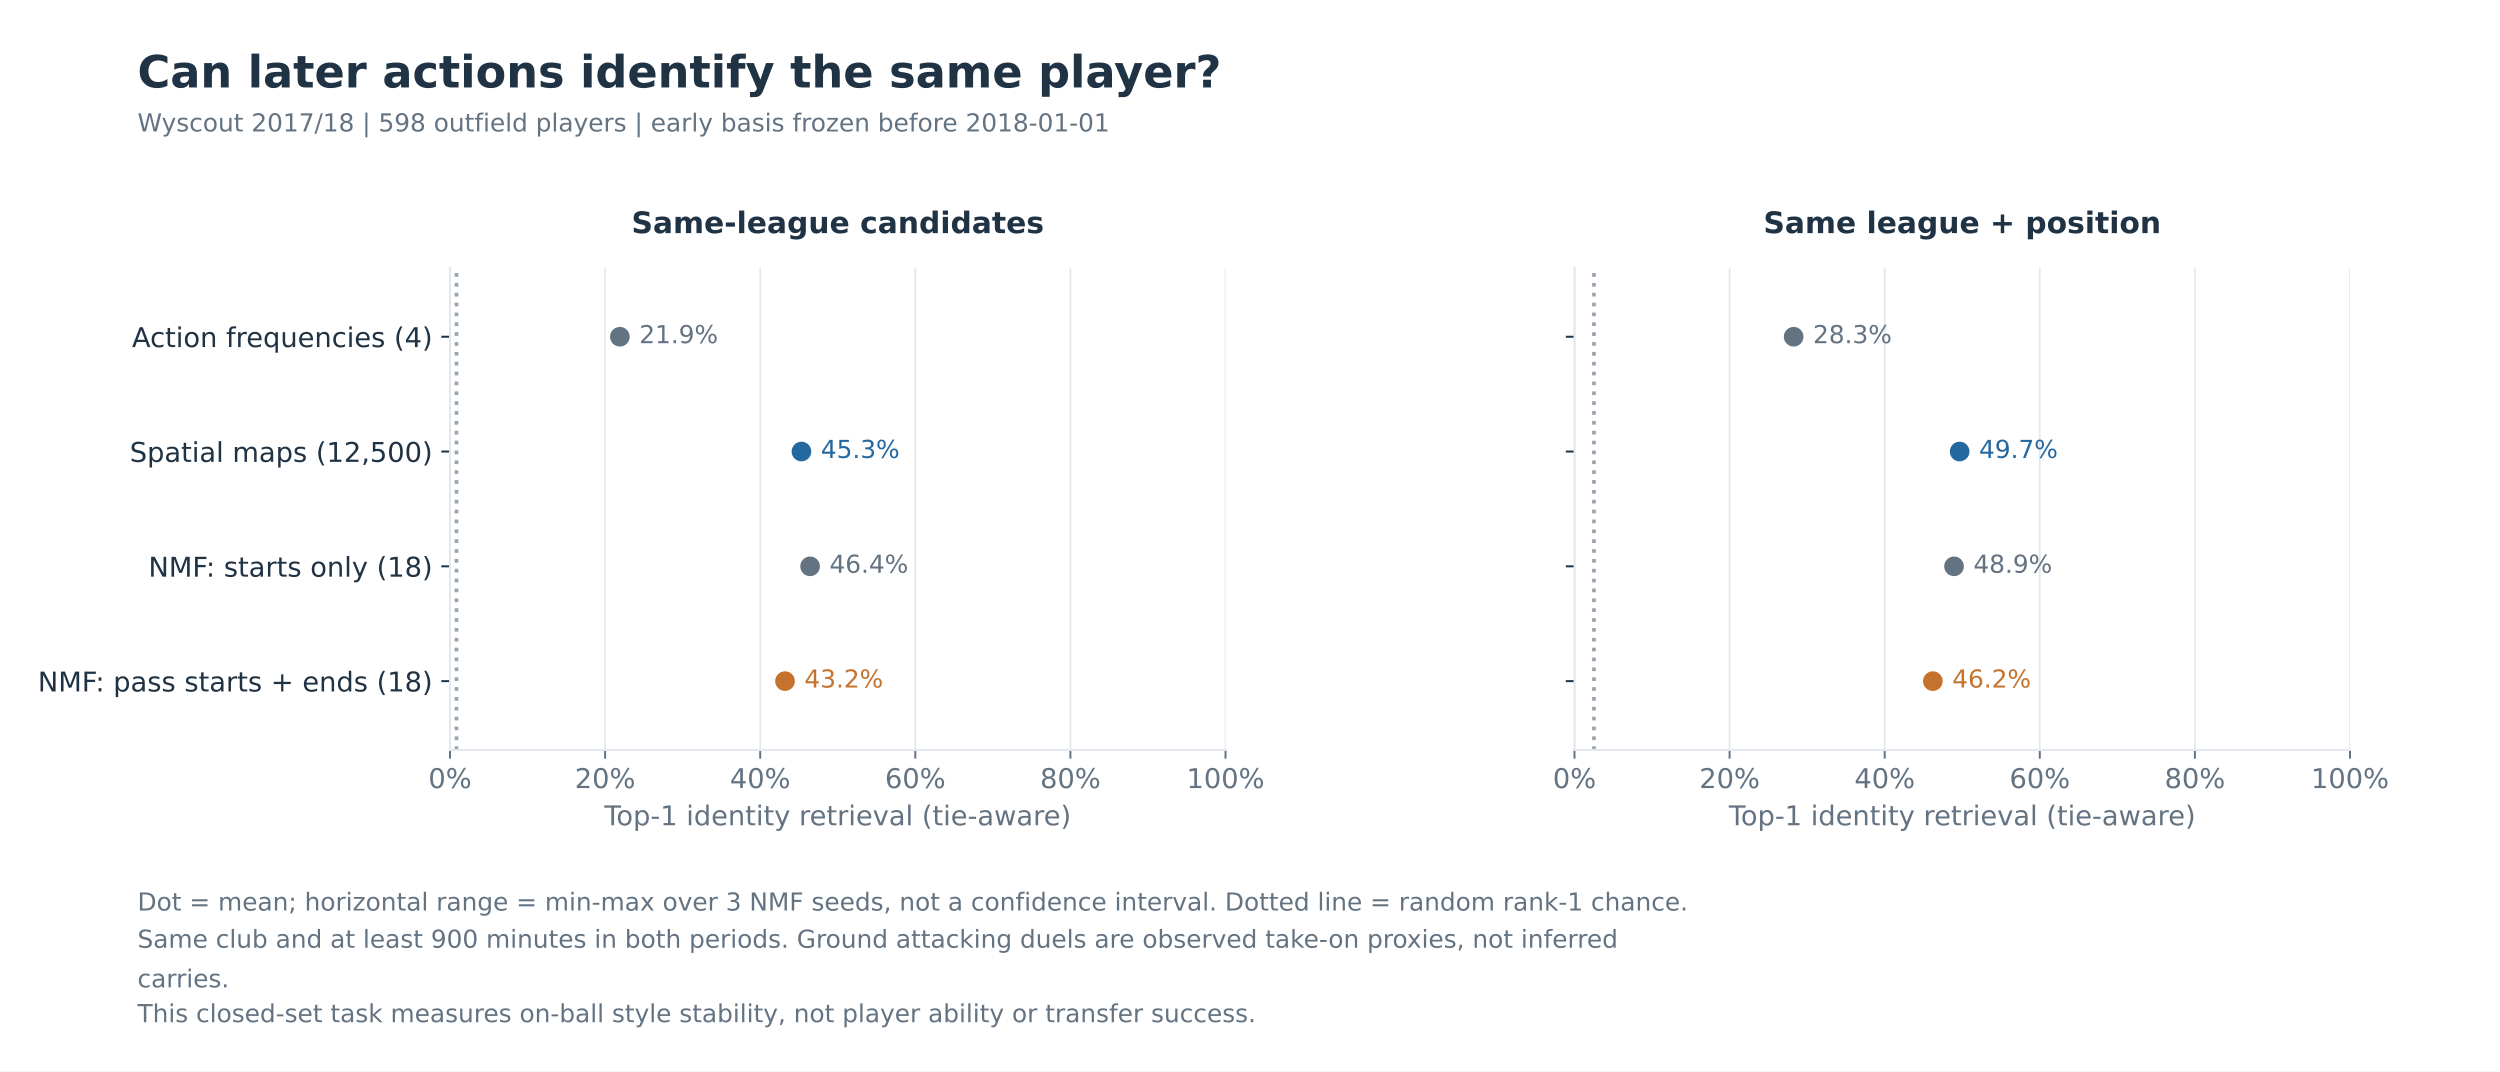
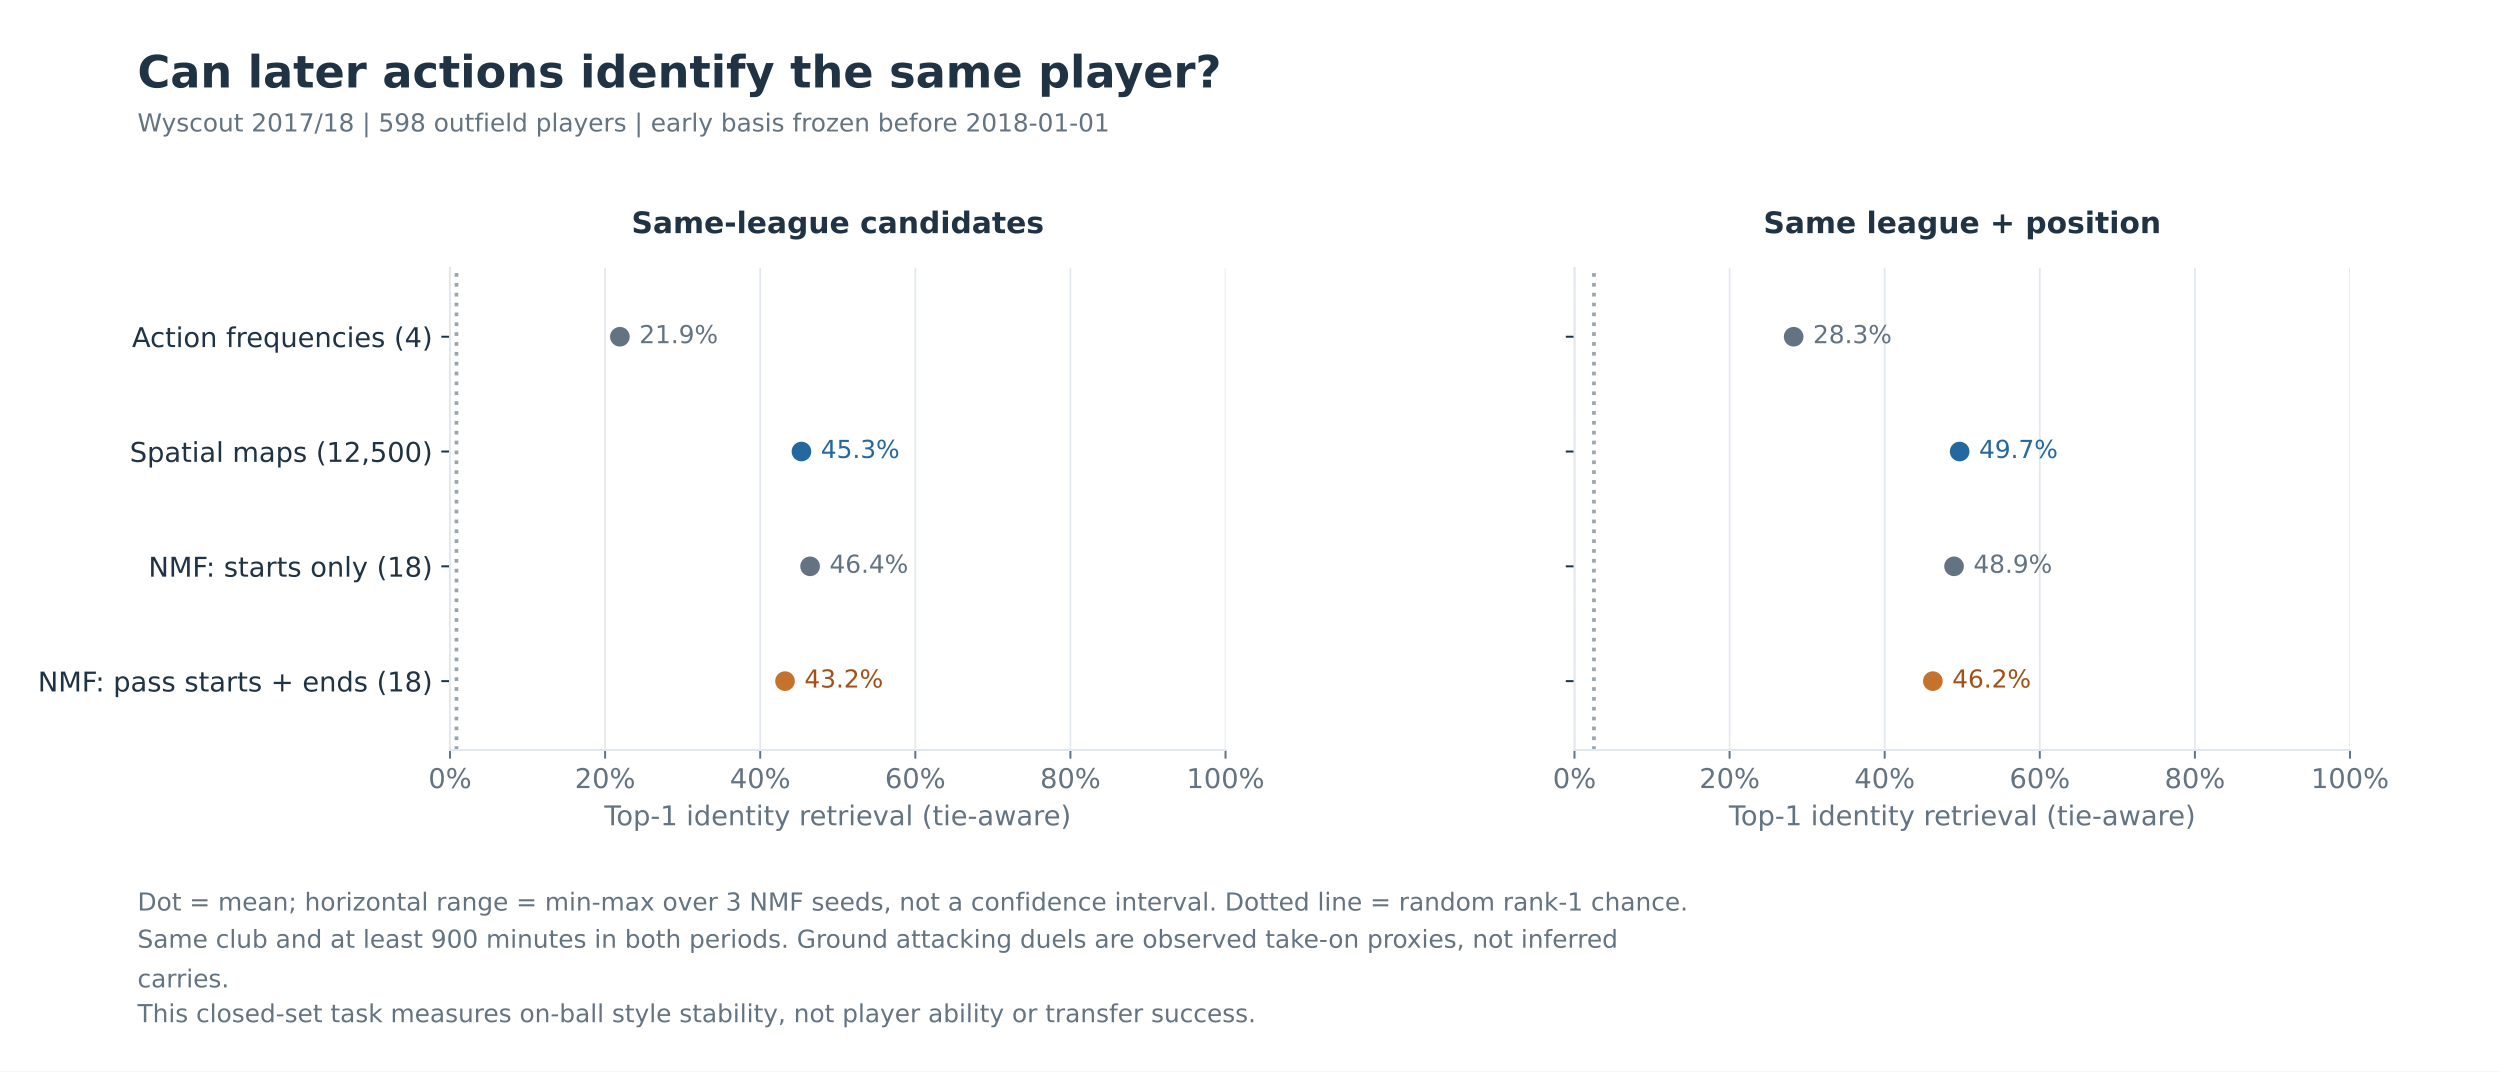
<svg xmlns="http://www.w3.org/2000/svg" xmlns:xlink="http://www.w3.org/1999/xlink" width="1008pt" height="432pt" viewBox="0 0 1008 432" version="1.1" role="img" aria-labelledby="figure-figure-1-title figure-figure-1-desc">
  <defs>
    <style type="text/css">*{stroke-linejoin: round; stroke-linecap: butt}</style>
  </defs>
  <g id="figure_1">
    <g id="patch_1">
      <path d="M 0 432  L 1008 432  L 1008 0  L 0 0  z " style="fill: #ffffff" />
    </g>
    <g id="axes_1">
      <g id="patch_2">
        <path d="M 181.44 302.4  L 494.126 302.4  L 494.126 108  L 181.44 108  z " style="fill: #ffffff" />
      </g>
      <g id="matplotlib.axis_1">
        <g id="xtick_1">
          <g id="line2d_1">
            <path d="M 181.44 302.4  L 181.44 108  " clip-path="url(#p95c1ae243a)" style="fill: none; stroke: #e2e8ee; stroke-width: 0.7; stroke-linecap: square" />
          </g>
          <g id="line2d_2">
            <defs>
              <path id="mc0f8f0dd04" d="M 0 0  L 0 3.5  " style="stroke: #647382; stroke-width: 0.8" />
            </defs>
            <g>
              <use xlink:href="#mc0f8f0dd04" x="181.44" y="302.4" style="fill: #647382; stroke: #647382; stroke-width: 0.8" />
            </g>
          </g>
          <g id="text_1">
            <text style="font-size: 11px; font-family: 'DejaVu Sans'; text-anchor: middle; fill: #647382" x="181.44" y="317.757" transform="rotate(-0 181.44 317.7574)">0%</text>
          </g>
        </g>
        <g id="xtick_2">
          <g id="line2d_3">
            <path d="M 243.977 302.4  L 243.977 108  " clip-path="url(#p95c1ae243a)" style="fill: none; stroke: #e2e8ee; stroke-width: 0.7; stroke-linecap: square" />
          </g>
          <g id="line2d_4">
            <g>
              <use xlink:href="#mc0f8f0dd04" x="243.977" y="302.4" style="fill: #647382; stroke: #647382; stroke-width: 0.8" />
            </g>
          </g>
          <g id="text_2">
            <text style="font-size: 11px; font-family: 'DejaVu Sans'; text-anchor: middle; fill: #647382" x="243.977" y="317.757" transform="rotate(-0 243.9771 317.7574)">20%</text>
          </g>
        </g>
        <g id="xtick_3">
          <g id="line2d_5">
            <path d="M 306.514 302.4  L 306.514 108  " clip-path="url(#p95c1ae243a)" style="fill: none; stroke: #e2e8ee; stroke-width: 0.7; stroke-linecap: square" />
          </g>
          <g id="line2d_6">
            <g>
              <use xlink:href="#mc0f8f0dd04" x="306.514" y="302.4" style="fill: #647382; stroke: #647382; stroke-width: 0.8" />
            </g>
          </g>
          <g id="text_3">
            <text style="font-size: 11px; font-family: 'DejaVu Sans'; text-anchor: middle; fill: #647382" x="306.514" y="317.757" transform="rotate(-0 306.5143 317.7574)">40%</text>
          </g>
        </g>
        <g id="xtick_4">
          <g id="line2d_7">
            <path d="M 369.051 302.4  L 369.051 108  " clip-path="url(#p95c1ae243a)" style="fill: none; stroke: #e2e8ee; stroke-width: 0.7; stroke-linecap: square" />
          </g>
          <g id="line2d_8">
            <g>
              <use xlink:href="#mc0f8f0dd04" x="369.051" y="302.4" style="fill: #647382; stroke: #647382; stroke-width: 0.8" />
            </g>
          </g>
          <g id="text_4">
            <text style="font-size: 11px; font-family: 'DejaVu Sans'; text-anchor: middle; fill: #647382" x="369.051" y="317.757" transform="rotate(-0 369.0514 317.7574)">60%</text>
          </g>
        </g>
        <g id="xtick_5">
          <g id="line2d_9">
            <path d="M 431.589 302.4  L 431.589 108  " clip-path="url(#p95c1ae243a)" style="fill: none; stroke: #e2e8ee; stroke-width: 0.7; stroke-linecap: square" />
          </g>
          <g id="line2d_10">
            <g>
              <use xlink:href="#mc0f8f0dd04" x="431.589" y="302.4" style="fill: #647382; stroke: #647382; stroke-width: 0.8" />
            </g>
          </g>
          <g id="text_5">
            <text style="font-size: 11px; font-family: 'DejaVu Sans'; text-anchor: middle; fill: #647382" x="431.589" y="317.757" transform="rotate(-0 431.5886 317.7574)">80%</text>
          </g>
        </g>
        <g id="xtick_6">
          <g id="line2d_11">
            <path d="M 494.126 302.4  L 494.126 108  " clip-path="url(#p95c1ae243a)" style="fill: none; stroke: #e2e8ee; stroke-width: 0.7; stroke-linecap: square" />
          </g>
          <g id="line2d_12">
            <g>
              <use xlink:href="#mc0f8f0dd04" x="494.126" y="302.4" style="fill: #647382; stroke: #647382; stroke-width: 0.8" />
            </g>
          </g>
          <g id="text_6">
            <text style="font-size: 11px; font-family: 'DejaVu Sans'; text-anchor: middle; fill: #647382" x="494.126" y="317.757" transform="rotate(-0 494.1257 317.7574)">100%</text>
          </g>
        </g>
        <g id="text_7">
          <text style="font-size: 11px; font-family: 'DejaVu Sans'; text-anchor: middle; fill: #647382" x="337.783" y="332.758" transform="rotate(-0 337.7829 332.7583)">Top-1 identity retrieval (tie-aware)</text>
        </g>
      </g>
      <g id="matplotlib.axis_2">
        <g id="ytick_1">
          <g id="line2d_13">
            <defs>
              <path id="mfb35c8dac6" d="M 0 0  L -3.5 0  " style="stroke: #203344; stroke-width: 0.8" />
            </defs>
            <g>
              <use xlink:href="#mfb35c8dac6" x="181.44" y="135.771" style="fill: #203344; stroke: #203344; stroke-width: 0.8" />
            </g>
          </g>
          <g id="text_8">
            <text style="font-size: 11px; font-family: 'DejaVu Sans'; text-anchor: end; fill: #203344" x="174.44" y="139.951" transform="rotate(-0 174.44 139.9506)">Action frequencies (4)</text>
          </g>
        </g>
        <g id="ytick_2">
          <g id="line2d_14">
            <g>
              <use xlink:href="#mfb35c8dac6" x="181.44" y="182.057" style="fill: #203344; stroke: #203344; stroke-width: 0.8" />
            </g>
          </g>
          <g id="text_9">
            <text style="font-size: 11px; font-family: 'DejaVu Sans'; text-anchor: end; fill: #203344" x="174.44" y="186.236" transform="rotate(-0 174.44 186.2363)">Spatial maps (12,500)</text>
          </g>
        </g>
        <g id="ytick_3">
          <g id="line2d_15">
            <g>
              <use xlink:href="#mfb35c8dac6" x="181.44" y="228.343" style="fill: #203344; stroke: #203344; stroke-width: 0.8" />
            </g>
          </g>
          <g id="text_10">
            <text style="font-size: 11px; font-family: 'DejaVu Sans'; text-anchor: end; fill: #203344" x="174.44" y="232.522" transform="rotate(-0 174.44 232.522)">NMF: starts only (18)</text>
          </g>
        </g>
        <g id="ytick_4">
          <g id="line2d_16">
            <g>
              <use xlink:href="#mfb35c8dac6" x="181.44" y="274.629" style="fill: #203344; stroke: #203344; stroke-width: 0.8" />
            </g>
          </g>
          <g id="text_11">
            <text style="font-size: 11px; font-family: 'DejaVu Sans'; text-anchor: end; fill: #203344" x="174.44" y="278.808" transform="rotate(-0 174.44 278.8077)">NMF: pass starts + ends (18)</text>
          </g>
        </g>
      </g>
      <g id="line2d_17">
        <path d="M 249.938 135.771  L 249.938 135.771  " clip-path="url(#p95c1ae243a)" style="fill: none; stroke: #647382; stroke-width: 2.5; stroke-linecap: square" />
      </g>
      <g id="line2d_18">
        <path d="M 323.142 182.057  L 323.142 182.057  " clip-path="url(#p95c1ae243a)" style="fill: none; stroke: #2468a0; stroke-width: 2.5; stroke-linecap: square" />
      </g>
      <g id="line2d_19">
        <path d="M 326.279 228.343  L 327.325 228.343  " clip-path="url(#p95c1ae243a)" style="fill: none; stroke: #647382; stroke-width: 2.5; stroke-linecap: square" />
      </g>
      <g id="line2d_20">
        <path d="M 316.345 274.629  L 316.867 274.629  " clip-path="url(#p95c1ae243a)" style="fill: none; stroke: #c5722c; stroke-width: 2.5; stroke-linecap: square" />
      </g>
      <g id="line2d_21">
        <path d="M 184.054 302.4  L 184.054 108  " clip-path="url(#p95c1ae243a)" style="fill: none; stroke-dasharray: 1.5,2.475; stroke-dashoffset: 0; stroke: #98a5b1; stroke-width: 1.5" />
      </g>
      <g id="patch_3">
        <path d="M 181.44 302.4  L 181.44 108  " style="fill: none; stroke: #e2e8ee; stroke-width: 0.8; stroke-linejoin: miter; stroke-linecap: square" />
      </g>
      <g id="patch_4">
        <path d="M 181.44 302.4  L 494.126 302.4  " style="fill: none; stroke: #e2e8ee; stroke-width: 0.8; stroke-linejoin: miter; stroke-linecap: square" />
      </g>
      <g id="PathCollection_1">
        <defs>
          <path id="mf4a8342c1a" d="M 0 3.464  C 0.919 3.464 1.8 3.099 2.449 2.449  C 3.099 1.8 3.464 0.919 3.464 0  C 3.464 -0.919 3.099 -1.8 2.449 -2.449  C 1.8 -3.099 0.919 -3.464 0 -3.464  C -0.919 -3.464 -1.8 -3.099 -2.449 -2.449  C -3.099 -1.8 -3.464 -0.919 -3.464 0  C -3.464 0.919 -3.099 1.8 -2.449 2.449  C -1.8 3.099 -0.919 3.464 0 3.464  z " style="stroke: #647382" />
        </defs>
        <g clip-path="url(#p95c1ae243a)">
          <use xlink:href="#mf4a8342c1a" x="249.938" y="135.771" style="fill: #647382; stroke: #647382" />
        </g>
      </g>
      <g id="text_12">
        <text style="font-size: 10px; font-family: 'DejaVu Sans'; text-anchor: start; fill: #647382" x="257.755" y="138.369" transform="rotate(-0 257.7552 138.3691)">21.9%</text>
      </g>
      <g id="PathCollection_2">
        <defs>
          <path id="mc177033411" d="M 0 3.464  C 0.919 3.464 1.8 3.099 2.449 2.449  C 3.099 1.8 3.464 0.919 3.464 0  C 3.464 -0.919 3.099 -1.8 2.449 -2.449  C 1.8 -3.099 0.919 -3.464 0 -3.464  C -0.919 -3.464 -1.8 -3.099 -2.449 -2.449  C -3.099 -1.8 -3.464 -0.919 -3.464 0  C -3.464 0.919 -3.099 1.8 -2.449 2.449  C -1.8 3.099 -0.919 3.464 0 3.464  z " style="stroke: #2468a0" />
        </defs>
        <g clip-path="url(#p95c1ae243a)">
          <use xlink:href="#mc177033411" x="323.142" y="182.057" style="fill: #2468a0; stroke: #2468a0" />
        </g>
      </g>
      <g id="text_13">
        <text style="font-size: 10px; font-family: 'DejaVu Sans'; text-anchor: start; fill: #2468a0" x="330.959" y="184.655" transform="rotate(-0 330.9592 184.6548)">45.3%</text>
      </g>
      <g id="PathCollection_3">
        <g clip-path="url(#p95c1ae243a)">
          <use xlink:href="#mf4a8342c1a" x="326.628" y="228.343" style="fill: #647382; stroke: #647382" />
        </g>
      </g>
      <g id="text_14">
        <text style="font-size: 10px; font-family: 'DejaVu Sans'; text-anchor: start; fill: #647382" x="334.445" y="230.941" transform="rotate(-0 334.4451 230.9405)">46.4%</text>
      </g>
      <g id="PathCollection_4">
        <defs>
          <path id="m46a94e1d7c" d="M 0 3.464  C 0.919 3.464 1.8 3.099 2.449 2.449  C 3.099 1.8 3.464 0.919 3.464 0  C 3.464 -0.919 3.099 -1.8 2.449 -2.449  C 1.8 -3.099 0.919 -3.464 0 -3.464  C -0.919 -3.464 -1.8 -3.099 -2.449 -2.449  C -3.099 -1.8 -3.464 -0.919 -3.464 0  C -3.464 0.919 -3.099 1.8 -2.449 2.449  C -1.8 3.099 -0.919 3.464 0 3.464  z " style="stroke: #c5722c" />
        </defs>
        <g clip-path="url(#p95c1ae243a)">
          <use xlink:href="#m46a94e1d7c" x="316.519" y="274.629" style="fill: #c5722c; stroke: #c5722c" />
        </g>
      </g>
      <g id="text_15">
-         <text style="font-size: 10px; font-family: 'DejaVu Sans'; text-anchor: start; fill: #c5722c" x="324.336" y="277.226" transform="rotate(-0 324.336 277.2262)">43.2%</text>
+         <text style="font-size: 10px; font-family: 'DejaVu Sans'; text-anchor: start; fill: #a34f15" x="324.336" y="277.226" transform="rotate(-0 324.336 277.2262)">43.2%</text>
      </g>
      <g id="text_16">
        <text style="font-weight: 700; font-size: 12px; font-family: 'DejaVu Sans'; text-anchor: middle; fill: #203344" x="337.783" y="94" transform="rotate(-0 337.7829 94)">Same-league candidates</text>
      </g>
    </g>
    <g id="axes_2">
      <g id="patch_5">
        <path d="M 634.834 302.4  L 947.52 302.4  L 947.52 108  L 634.834 108  z " style="fill: #ffffff" />
      </g>
      <g id="matplotlib.axis_3">
        <g id="xtick_7">
          <g id="line2d_22">
            <path d="M 634.834 302.4  L 634.834 108  " clip-path="url(#p6c2988d410)" style="fill: none; stroke: #e2e8ee; stroke-width: 0.7; stroke-linecap: square" />
          </g>
          <g id="line2d_23">
            <g>
              <use xlink:href="#mc0f8f0dd04" x="634.834" y="302.4" style="fill: #647382; stroke: #647382; stroke-width: 0.8" />
            </g>
          </g>
          <g id="text_17">
            <text style="font-size: 11px; font-family: 'DejaVu Sans'; text-anchor: middle; fill: #647382" x="634.834" y="317.757" transform="rotate(-0 634.8343 317.7574)">0%</text>
          </g>
        </g>
        <g id="xtick_8">
          <g id="line2d_24">
            <path d="M 697.371 302.4  L 697.371 108  " clip-path="url(#p6c2988d410)" style="fill: none; stroke: #e2e8ee; stroke-width: 0.7; stroke-linecap: square" />
          </g>
          <g id="line2d_25">
            <g>
              <use xlink:href="#mc0f8f0dd04" x="697.371" y="302.4" style="fill: #647382; stroke: #647382; stroke-width: 0.8" />
            </g>
          </g>
          <g id="text_18">
            <text style="font-size: 11px; font-family: 'DejaVu Sans'; text-anchor: middle; fill: #647382" x="697.371" y="317.757" transform="rotate(-0 697.3714 317.7574)">20%</text>
          </g>
        </g>
        <g id="xtick_9">
          <g id="line2d_26">
            <path d="M 759.909 302.4  L 759.909 108  " clip-path="url(#p6c2988d410)" style="fill: none; stroke: #e2e8ee; stroke-width: 0.7; stroke-linecap: square" />
          </g>
          <g id="line2d_27">
            <g>
              <use xlink:href="#mc0f8f0dd04" x="759.909" y="302.4" style="fill: #647382; stroke: #647382; stroke-width: 0.8" />
            </g>
          </g>
          <g id="text_19">
            <text style="font-size: 11px; font-family: 'DejaVu Sans'; text-anchor: middle; fill: #647382" x="759.909" y="317.757" transform="rotate(-0 759.9086 317.7574)">40%</text>
          </g>
        </g>
        <g id="xtick_10">
          <g id="line2d_28">
            <path d="M 822.446 302.4  L 822.446 108  " clip-path="url(#p6c2988d410)" style="fill: none; stroke: #e2e8ee; stroke-width: 0.7; stroke-linecap: square" />
          </g>
          <g id="line2d_29">
            <g>
              <use xlink:href="#mc0f8f0dd04" x="822.446" y="302.4" style="fill: #647382; stroke: #647382; stroke-width: 0.8" />
            </g>
          </g>
          <g id="text_20">
            <text style="font-size: 11px; font-family: 'DejaVu Sans'; text-anchor: middle; fill: #647382" x="822.446" y="317.757" transform="rotate(-0 822.4457 317.7574)">60%</text>
          </g>
        </g>
        <g id="xtick_11">
          <g id="line2d_30">
            <path d="M 884.983 302.4  L 884.983 108  " clip-path="url(#p6c2988d410)" style="fill: none; stroke: #e2e8ee; stroke-width: 0.7; stroke-linecap: square" />
          </g>
          <g id="line2d_31">
            <g>
              <use xlink:href="#mc0f8f0dd04" x="884.983" y="302.4" style="fill: #647382; stroke: #647382; stroke-width: 0.8" />
            </g>
          </g>
          <g id="text_21">
            <text style="font-size: 11px; font-family: 'DejaVu Sans'; text-anchor: middle; fill: #647382" x="884.983" y="317.757" transform="rotate(-0 884.9829 317.7574)">80%</text>
          </g>
        </g>
        <g id="xtick_12">
          <g id="line2d_32">
            <path d="M 947.52 302.4  L 947.52 108  " clip-path="url(#p6c2988d410)" style="fill: none; stroke: #e2e8ee; stroke-width: 0.7; stroke-linecap: square" />
          </g>
          <g id="line2d_33">
            <g>
              <use xlink:href="#mc0f8f0dd04" x="947.52" y="302.4" style="fill: #647382; stroke: #647382; stroke-width: 0.8" />
            </g>
          </g>
          <g id="text_22">
            <text style="font-size: 11px; font-family: 'DejaVu Sans'; text-anchor: middle; fill: #647382" x="947.52" y="317.757" transform="rotate(-0 947.52 317.7574)">100%</text>
          </g>
        </g>
        <g id="text_23">
          <text style="font-size: 11px; font-family: 'DejaVu Sans'; text-anchor: middle; fill: #647382" x="791.177" y="332.758" transform="rotate(-0 791.1771 332.7583)">Top-1 identity retrieval (tie-aware)</text>
        </g>
      </g>
      <g id="matplotlib.axis_4">
        <g id="ytick_5">
          <g id="line2d_34">
            <g>
              <use xlink:href="#mfb35c8dac6" x="634.834" y="135.771" style="fill: #203344; stroke: #203344; stroke-width: 0.8" />
            </g>
          </g>
        </g>
        <g id="ytick_6">
          <g id="line2d_35">
            <g>
              <use xlink:href="#mfb35c8dac6" x="634.834" y="182.057" style="fill: #203344; stroke: #203344; stroke-width: 0.8" />
            </g>
          </g>
        </g>
        <g id="ytick_7">
          <g id="line2d_36">
            <g>
              <use xlink:href="#mfb35c8dac6" x="634.834" y="228.343" style="fill: #203344; stroke: #203344; stroke-width: 0.8" />
            </g>
          </g>
        </g>
        <g id="ytick_8">
          <g id="line2d_37">
            <g>
              <use xlink:href="#mfb35c8dac6" x="634.834" y="274.629" style="fill: #203344; stroke: #203344; stroke-width: 0.8" />
            </g>
          </g>
        </g>
      </g>
      <g id="line2d_38">
        <path d="M 723.202 135.771  L 723.202 135.771  " clip-path="url(#p6c2988d410)" style="fill: none; stroke: #647382; stroke-width: 2.5; stroke-linecap: square" />
      </g>
      <g id="line2d_39">
        <path d="M 790.131 182.057  L 790.131 182.057  " clip-path="url(#p6c2988d410)" style="fill: none; stroke: #2468a0; stroke-width: 2.5; stroke-linecap: square" />
      </g>
      <g id="line2d_40">
        <path d="M 787.517 228.343  L 788.04 228.343  " clip-path="url(#p6c2988d410)" style="fill: none; stroke: #647382; stroke-width: 2.5; stroke-linecap: square" />
      </g>
      <g id="line2d_41">
        <path d="M 777.582 274.629  L 780.197 274.629  " clip-path="url(#p6c2988d410)" style="fill: none; stroke: #c5722c; stroke-width: 2.5; stroke-linecap: square" />
      </g>
      <g id="line2d_42">
        <path d="M 642.678 302.4  L 642.678 108  " clip-path="url(#p6c2988d410)" style="fill: none; stroke-dasharray: 1.5,2.475; stroke-dashoffset: 0; stroke: #98a5b1; stroke-width: 1.5" />
      </g>
      <g id="patch_6">
        <path d="M 634.834 302.4  L 634.834 108  " style="fill: none; stroke: #e2e8ee; stroke-width: 0.8; stroke-linejoin: miter; stroke-linecap: square" />
      </g>
      <g id="patch_7">
        <path d="M 634.834 302.4  L 947.52 302.4  " style="fill: none; stroke: #e2e8ee; stroke-width: 0.8; stroke-linejoin: miter; stroke-linecap: square" />
      </g>
      <g id="PathCollection_5">
        <g clip-path="url(#p6c2988d410)">
          <use xlink:href="#mf4a8342c1a" x="723.202" y="135.771" style="fill: #647382; stroke: #647382" />
        </g>
      </g>
      <g id="text_24">
        <text style="font-size: 10px; font-family: 'DejaVu Sans'; text-anchor: start; fill: #647382" x="731.019" y="138.369" transform="rotate(-0 731.0191 138.3691)">28.3%</text>
      </g>
      <g id="PathCollection_6">
        <g clip-path="url(#p6c2988d410)">
          <use xlink:href="#mc177033411" x="790.131" y="182.057" style="fill: #2468a0; stroke: #2468a0" />
        </g>
      </g>
      <g id="text_25">
        <text style="font-size: 10px; font-family: 'DejaVu Sans'; text-anchor: start; fill: #2468a0" x="797.949" y="184.655" transform="rotate(-0 797.9485 184.6548)">49.7%</text>
      </g>
      <g id="PathCollection_7">
        <g clip-path="url(#p6c2988d410)">
          <use xlink:href="#mf4a8342c1a" x="787.866" y="228.343" style="fill: #647382; stroke: #647382" />
        </g>
      </g>
      <g id="text_26">
        <text style="font-size: 10px; font-family: 'DejaVu Sans'; text-anchor: start; fill: #647382" x="795.683" y="230.941" transform="rotate(-0 795.6827 230.9405)">48.9%</text>
      </g>
      <g id="PathCollection_8">
        <g clip-path="url(#p6c2988d410)">
          <use xlink:href="#m46a94e1d7c" x="779.325" y="274.629" style="fill: #c5722c; stroke: #c5722c" />
        </g>
      </g>
      <g id="text_27">
-         <text style="font-size: 10px; font-family: 'DejaVu Sans'; text-anchor: start; fill: #c5722c" x="787.142" y="277.226" transform="rotate(-0 787.1422 277.2262)">46.2%</text>
+         <text style="font-size: 10px; font-family: 'DejaVu Sans'; text-anchor: start; fill: #a34f15" x="787.142" y="277.226" transform="rotate(-0 787.1422 277.2262)">46.2%</text>
      </g>
      <g id="text_28">
        <text style="font-weight: 700; font-size: 12px; font-family: 'DejaVu Sans'; text-anchor: middle; fill: #203344" x="791.177" y="94" transform="rotate(-0 791.1771 94)">Same league + position</text>
      </g>
    </g>
    <g id="text_29">
      <text style="font-weight: 700; font-size: 18px; font-family: 'DejaVu Sans'; text-anchor: start; fill: #203344" x="55.44" y="35.277" transform="rotate(-0 55.44 35.27719)">Can later actions identify the same player?</text>
    </g>
    <g id="text_30">
      <text style="font-size: 10px; font-family: 'DejaVu Sans'; text-anchor: start; fill: #647382" x="55.44" y="53.002" transform="rotate(-0 55.44 53.00219)">Wyscout 2017/18 | 598 outfield players | early basis frozen before 2018-01-01</text>
    </g>
    <g id="text_31">
      <text style="font-size: 10px; font-family: 'DejaVu Sans'; fill: #647382" transform="translate(55.44 367.1394)">Dot = mean; horizontal range = min-max over 3 NMF seeds, not a confidence interval. Dotted line = random rank-1 chance.</text>
      <text style="font-size: 10px; font-family: 'DejaVu Sans'; fill: #647382" transform="translate(55.44 382.1394)">Same club and at least 900 minutes in both periods. Ground attacking duels are observed take-on proxies, not inferred</text>
      <text style="font-size: 10px; font-family: 'DejaVu Sans'; fill: #647382" transform="translate(55.44 398.1081)">carries.</text>
      <text style="font-size: 10px; font-family: 'DejaVu Sans'; fill: #647382" transform="translate(55.44 412.1394)">This closed-set task measures on-ball style stability, not player ability or transfer success.</text>
    </g>
  </g>
  <defs>
    <clipPath id="p95c1ae243a">
      <rect x="181.44" y="108" width="312.686" height="194.4" />
    </clipPath>
    <clipPath id="p6c2988d410">
      <rect x="634.834" y="108" width="312.686" height="194.4" />
    </clipPath>
  </defs>
</svg>
